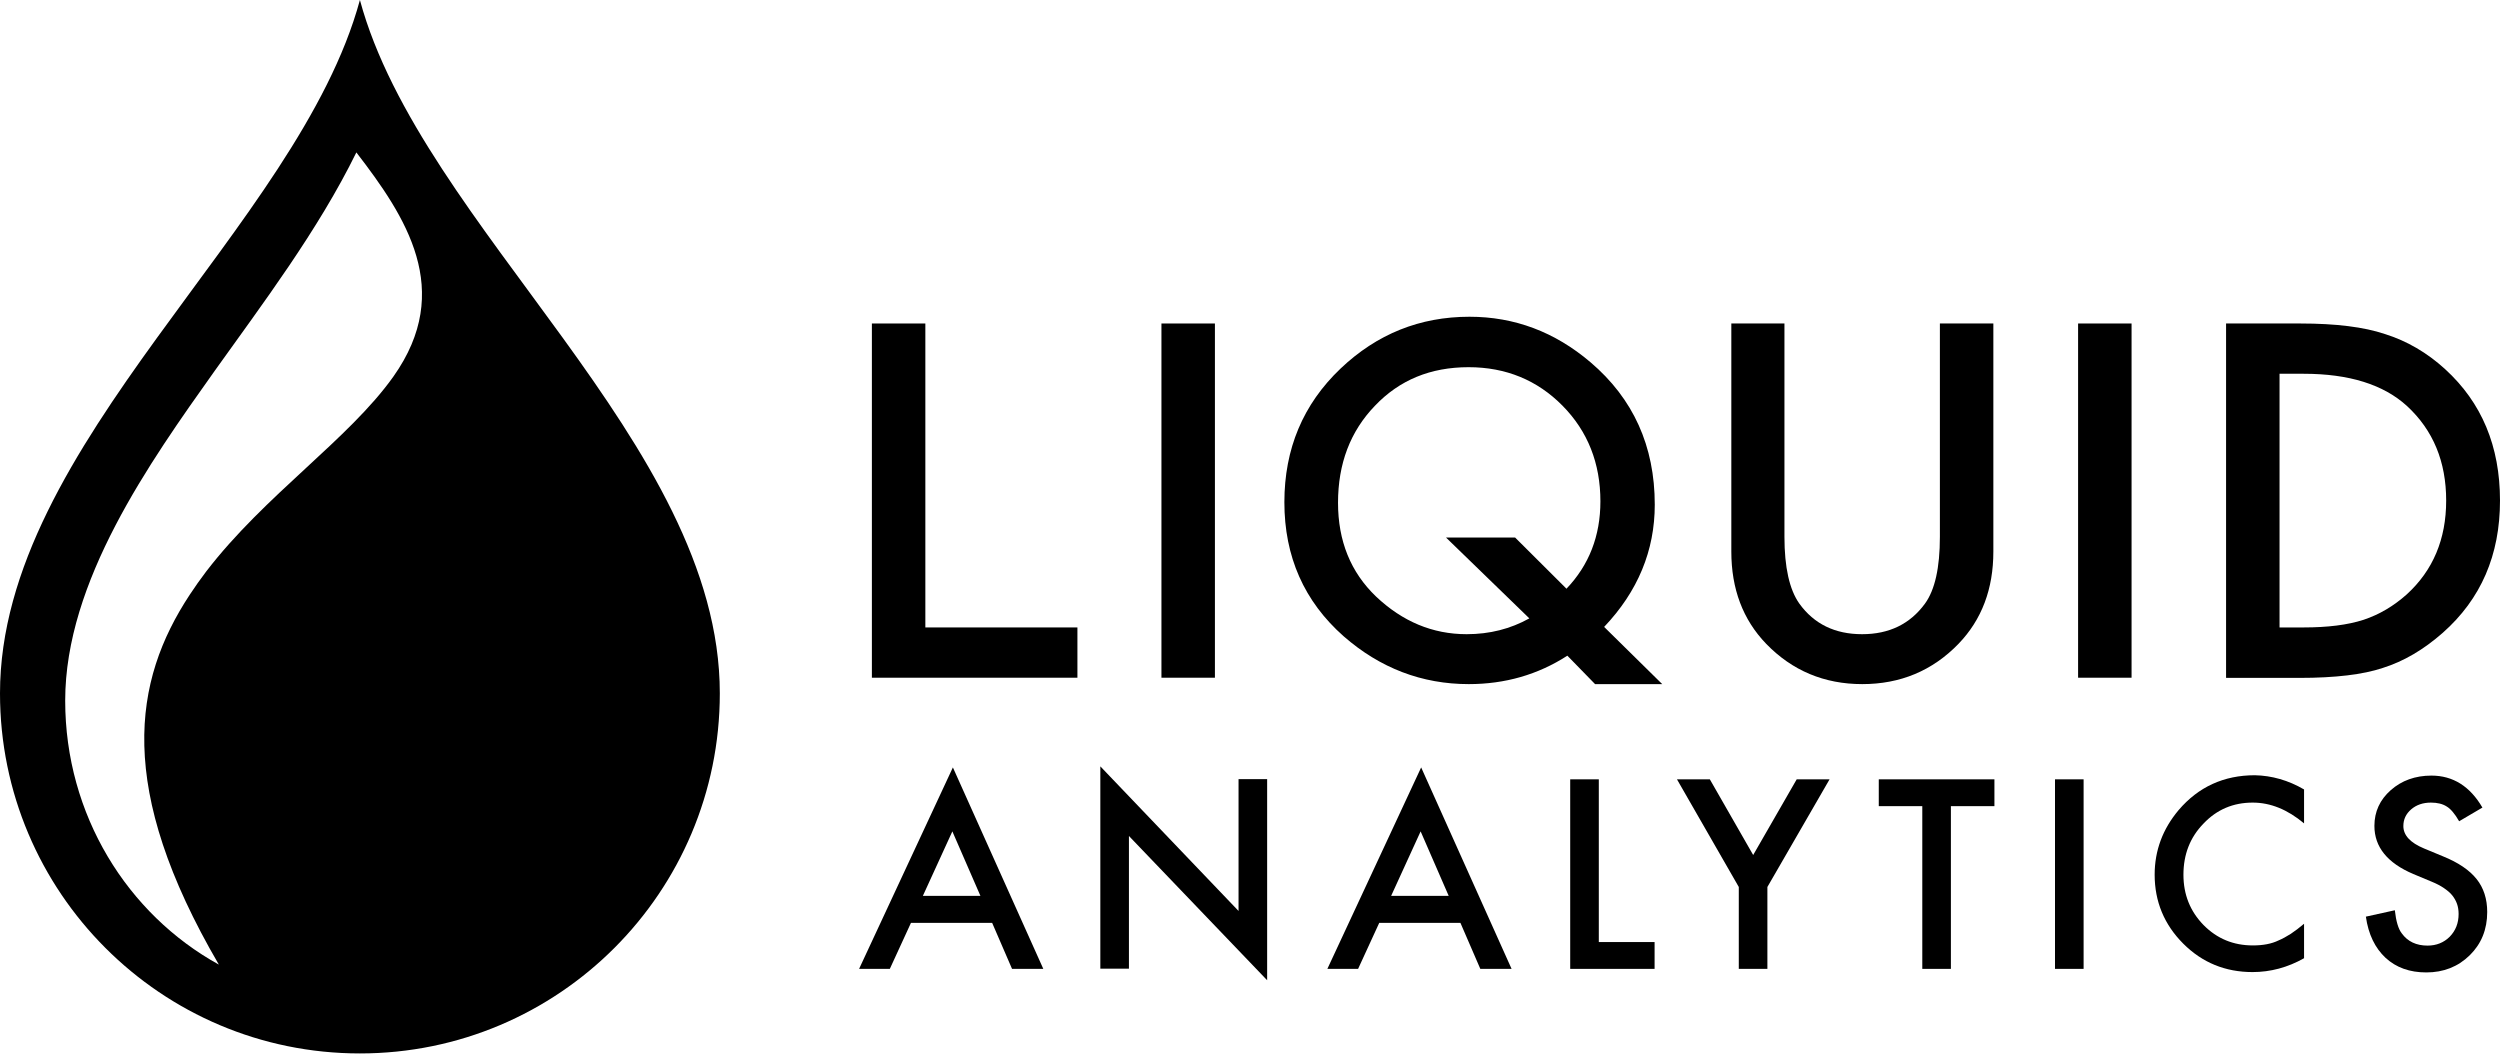
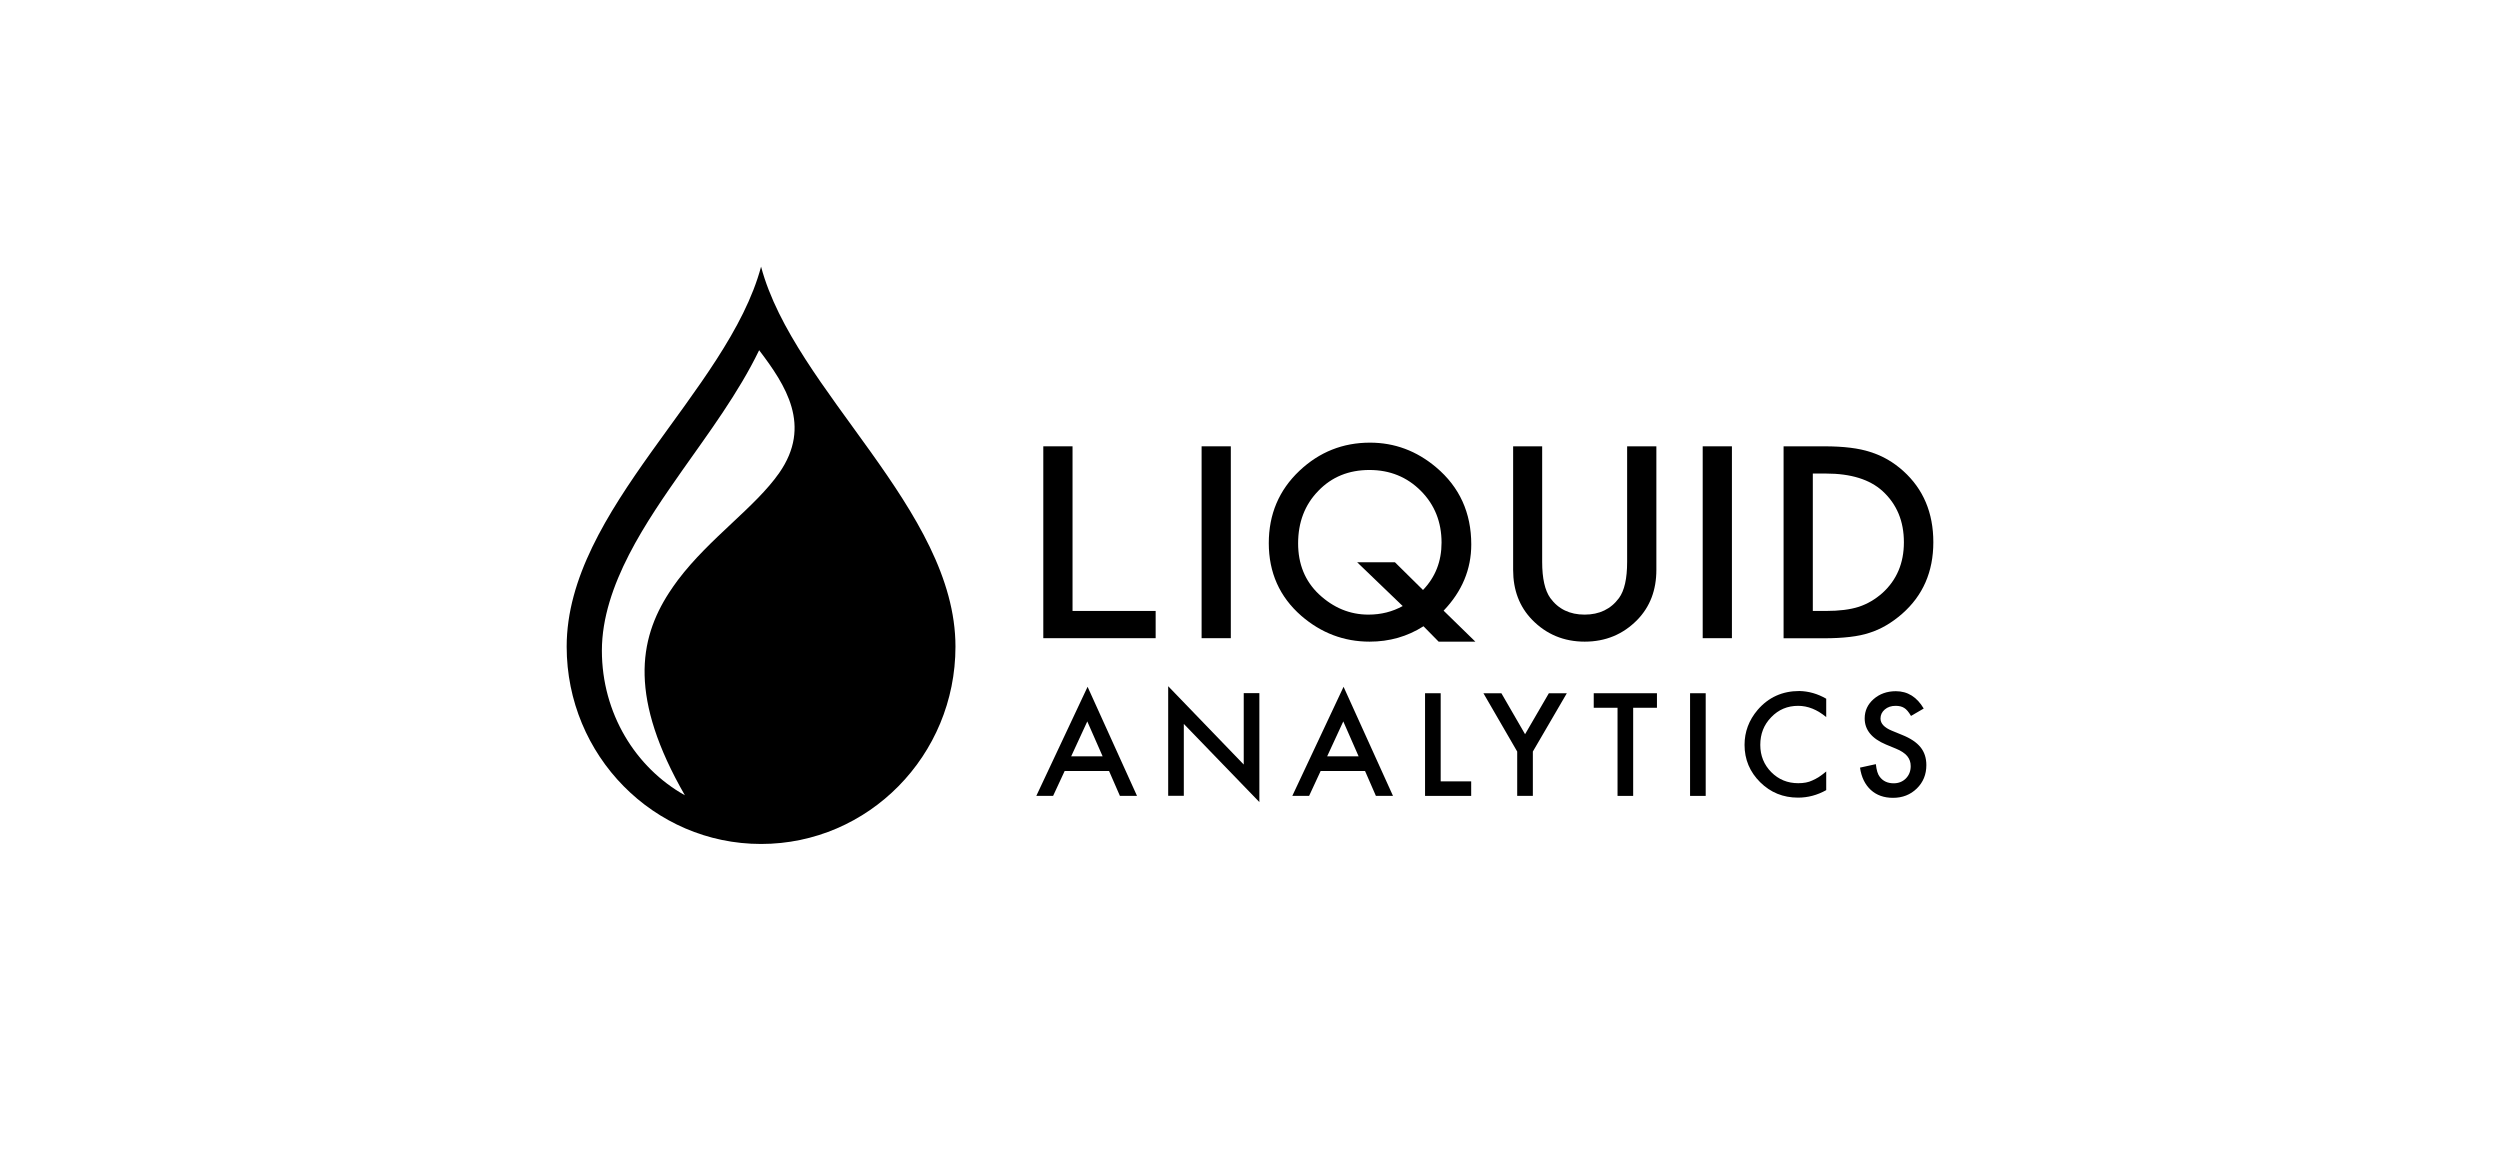
- <svg xmlns="http://www.w3.org/2000/svg" id="Layer_1" x="0" y="0" version="1.1" viewBox="0 0 1407.3 593" style="enable-background:new 0 0 1407.3 593" xml:space="preserve">
-   <g>
-     <path d="M558.5,519.5h-45.7l-11.9,25.9h-17.3L536.4,432l50.9,113.4h-17.6L558.5,519.5z M551.9,504.3l-15.8-36.3l-16.6,36.3H551.9z" />
-     <path d="M619.4,545.4v-114l77.8,81.4v-74.2h16.1v113.2l-77.8-81.2v74.7H619.4z" />
-     <path d="M822.1,519.5h-45.7l-11.9,25.9h-17.3L800,432l50.9,113.4h-17.6L822.1,519.5z M815.5,504.3l-15.8-36.3l-16.6,36.3H815.5z" />
-     <path d="M900,438.7v91.6h31.4v15.1h-47.5V438.7H900z" />
-     <path d="M978.8,499.3L944,438.7h18.5l24.4,42.6l24.5-42.6h18.5l-35,60.6v46.1h-16.1V499.3z" />
-     <path d="M1098.2,453.8v91.6h-16.1v-91.6h-24.5v-15.1h65.1v15.1H1098.2z" />
-     <path d="M1172.9,438.7v106.7h-16.1V438.7H1172.9z" />
-     <path d="M1297,444.4v19.1c-9.3-7.8-18.9-11.7-28.9-11.7c-11,0-20.2,3.9-27.7,11.8c-7.6,7.8-11.3,17.4-11.3,28.8 c0,11.2,3.8,20.6,11.3,28.3c7.6,7.7,16.8,11.5,27.8,11.5c5.7,0,10.5-0.9,14.4-2.8c2.2-0.9,4.5-2.2,6.9-3.7c2.4-1.6,4.9-3.5,7.5-5.7 v19.4c-9.2,5.2-18.9,7.8-29,7.8c-15.3,0-28.3-5.3-39-16c-10.7-10.7-16.1-23.7-16.1-38.8c0-13.6,4.5-25.7,13.5-36.4 c11.1-13,25.4-19.6,42.9-19.6C1278.8,436.6,1288.1,439.2,1297,444.4z" />
-     <path d="M1397.4,454.6l-13.1,7.7c-2.4-4.2-4.8-7-7-8.3c-2.3-1.5-5.3-2.2-8.9-2.2c-4.5,0-8.2,1.3-11.1,3.8c-2.9,2.5-4.4,5.6-4.4,9.4 c0,5.2,3.9,9.4,11.6,12.6l10.6,4.4c8.7,3.5,15,7.8,19,12.8c4,5,6,11.2,6,18.6c0,9.8-3.3,17.9-9.8,24.3c-6.6,6.5-14.8,9.7-24.5,9.7 c-9.3,0-16.9-2.7-22.9-8.2c-5.9-5.5-9.7-13.2-11.1-23.2l16.3-3.6c0.7,6.3,2,10.6,3.9,13c3.3,4.6,8.2,6.9,14.5,6.9 c5,0,9.2-1.7,12.5-5c3.3-3.4,5-7.6,5-12.8c0-2.1-0.3-4-0.9-5.7s-1.5-3.3-2.7-4.8s-2.8-2.8-4.7-4.1c-1.9-1.3-4.2-2.5-6.9-3.6 l-10.3-4.3c-14.6-6.2-21.9-15.2-21.9-27.1c0-8,3.1-14.7,9.2-20.1c6.1-5.4,13.8-8.2,22.9-8.2 C1380.8,436.6,1390.4,442.6,1397.4,454.6z" />
-   </g>
-   <g>
-     <path d="M520.9,182.1v171.1h85.6v28.3H490.8V182.1H520.9z" />
-     <path d="M683.9,182.1v199.4h-30.1V182.1H683.9z" />
-     <path d="M935.7,385.1h-37.8l-15.6-16c-16.6,10.7-35.1,16-55.5,16c-26.4,0-49.9-9-70.4-26.9c-22.3-19.7-33.4-44.9-33.4-75.5 c0-30,10.5-55.1,31.6-75.2c20.5-19.5,44.7-29.2,72.6-29.2c25.3,0,48,8.5,68.1,25.6c24.1,20.5,36.2,47.2,36.2,80.2 c0,25.8-9.5,48.8-28.5,68.8L935.7,385.1z M852.9,302.6l28.9,28.8c12.7-13.3,19.1-29.7,19.1-49.2c0-21.4-7.1-39.4-21.3-53.8 s-31.9-21.7-52.9-21.7c-21.4,0-38.9,7.2-52.7,21.7c-13.9,14.4-20.8,32.6-20.8,54.6c0,21.5,7.1,39.1,21.4,52.8 c14.9,14.1,31.9,21.2,51,21.2c13,0,24.7-3,35.3-8.9L814,302.6H852.9z" />
-     <path d="M1004.5,182.1v120.1c0,17.1,2.8,29.7,8.4,37.6c8.3,11.5,20.1,17.2,35.3,17.2c15.2,0,27-5.7,35.4-17.2 c5.6-7.7,8.4-20.2,8.4-37.6V182.1h30.1v128.4c0,21-6.5,38.3-19.6,51.9c-14.7,15.2-32.8,22.7-54.2,22.7s-39.5-7.6-54.1-22.7 c-13.1-13.6-19.6-30.9-19.6-51.9V182.1H1004.5z" />
-     <path d="M1199.9,182.1v199.4h-30.1V182.1H1199.9z" />
-     <path d="M1253.1,381.5V182.1h41.8c20.1,0,35.9,2,47.5,5.9c12.5,3.9,23.8,10.5,34,19.8c20.6,18.8,30.9,43.4,30.9,74 c0,30.6-10.7,55.4-32.2,74.4c-10.8,9.5-22,16.1-33.8,19.8c-11,3.7-26.6,5.6-46.9,5.6H1253.1z M1283.2,353.2h13.6 c13.5,0,24.7-1.4,33.7-4.3c9-3,17-7.8,24.3-14.3c14.8-13.5,22.2-31.1,22.2-52.8c0-21.9-7.3-39.6-22-53.2 c-13.2-12.1-32.6-18.2-58.2-18.2h-13.6V353.2z" />
-   </g>
-   <path d="M202.6,593C90.7,593,0,502.2,0,390.3C0,249.5,168,127.7,202.6,0c34.5,127.7,202.6,249.5,202.6,390.3 C405.2,502.2,314.5,593,202.6,593z M200.6,85.8c-21.5,43.9-53.1,85.6-79.7,122.9c-36.9,51.9-84.2,118.6-84.2,185.7 c0,64.3,35,120.2,86.5,148.6c-58-99.4-48.4-159.6-16.4-208.2c2.9-4.4,6-8.8,9.2-13c33.1-43.2,80.4-74.5,105.5-109.9 C255.9,163.3,228.4,121.9,200.6,85.8" />
+ <svg xmlns="http://www.w3.org/2000/svg" width="150" height="70" viewBox="0 0 150 70" fill="none">
+   <path d="M66.543 46.259H63.88L63.186 47.754H62.178L65.255 41.207L68.221 47.754H67.195L66.543 46.259ZM66.158 45.381L65.237 43.285L64.27 45.381H66.158Z" fill="black" />
+   <path d="M70.091 47.754V41.172L74.624 45.872V41.588H75.562V48.124L71.029 43.435V47.748H70.091V47.754Z" fill="black" />
+   <path d="M81.902 46.259H79.239L78.546 47.754H77.538L80.614 41.207L83.58 47.754H82.554L81.902 46.259ZM81.517 45.381L80.597 43.285L79.629 45.381H81.517Z" fill="black" />
+   <path d="M86.441 41.594V46.882H88.271V47.754H85.503V41.594H86.441Z" fill="black" />
+   <path d="M91.032 45.093L89.005 41.594H90.083L91.504 44.053L92.932 41.594H94.01L91.971 45.093V47.754H91.032V45.093Z" fill="black" />
+   <path d="M97.99 42.466V47.754H97.052V42.466H95.624V41.594H99.417V42.466H97.99Z" fill="black" />
+   <path d="M102.342 41.594V47.754H101.404V41.594H102.342Z" fill="black" />
+   <path d="M109.573 41.923V43.026C109.031 42.575 108.472 42.35 107.889 42.35C107.248 42.35 106.712 42.575 106.275 43.031C105.832 43.482 105.617 44.036 105.617 44.694C105.617 45.341 105.838 45.883 106.275 46.328C106.718 46.773 107.254 46.992 107.895 46.992C108.227 46.992 108.507 46.94 108.734 46.83C108.862 46.778 108.996 46.703 109.136 46.617C109.276 46.524 109.422 46.415 109.573 46.288V47.408C109.037 47.708 108.472 47.858 107.883 47.858C106.992 47.858 106.234 47.552 105.611 46.934C104.987 46.316 104.673 45.566 104.673 44.694C104.673 43.909 104.935 43.21 105.459 42.593C106.106 41.842 106.939 41.461 107.959 41.461C108.513 41.472 109.055 41.623 109.573 41.923Z" fill="black" />
+   <path d="M115.423 42.512L114.66 42.956C114.52 42.714 114.38 42.552 114.252 42.477C114.118 42.39 113.943 42.35 113.733 42.35C113.471 42.35 113.256 42.425 113.087 42.569C112.918 42.714 112.83 42.893 112.83 43.112C112.83 43.412 113.058 43.655 113.506 43.84L114.124 44.094C114.631 44.296 114.998 44.544 115.231 44.833C115.464 45.121 115.581 45.479 115.581 45.907C115.581 46.472 115.388 46.94 115.009 47.309C114.625 47.685 114.147 47.87 113.582 47.87C113.04 47.87 112.597 47.714 112.248 47.396C111.904 47.078 111.682 46.634 111.601 46.057L112.551 45.849C112.591 46.212 112.667 46.461 112.778 46.599C112.97 46.865 113.256 46.998 113.623 46.998C113.914 46.998 114.159 46.9 114.351 46.709C114.543 46.513 114.642 46.27 114.642 45.97C114.642 45.849 114.625 45.739 114.59 45.641C114.555 45.543 114.503 45.45 114.433 45.364C114.363 45.277 114.269 45.202 114.159 45.127C114.048 45.052 113.914 44.983 113.757 44.919L113.157 44.671C112.306 44.313 111.881 43.793 111.881 43.106C111.881 42.644 112.061 42.258 112.417 41.946C112.772 41.634 113.221 41.472 113.751 41.472C114.456 41.472 115.015 41.819 115.423 42.512Z" fill="black" />
+   <path d="M64.352 26.779V36.657H69.339V38.291H62.598V26.779H64.352Z" fill="black" />
+   <path d="M73.849 26.779V38.291H72.096V26.779H73.849Z" fill="black" />
+   <path d="M88.521 38.499H86.318L85.409 37.575C84.442 38.193 83.364 38.499 82.176 38.499C80.637 38.499 79.268 37.98 78.074 36.946C76.774 35.809 76.127 34.354 76.127 32.587C76.127 30.855 76.739 29.406 77.969 28.245C79.163 27.119 80.573 26.559 82.199 26.559C83.673 26.559 84.996 27.05 86.167 28.038C87.571 29.221 88.276 30.763 88.276 32.668C88.276 34.157 87.723 35.485 86.616 36.64L88.521 38.499ZM83.696 33.736L85.38 35.399C86.12 34.631 86.493 33.684 86.493 32.558C86.493 31.323 86.079 30.283 85.252 29.452C84.425 28.621 83.393 28.199 82.17 28.199C80.923 28.199 79.903 28.615 79.099 29.452C78.289 30.283 77.887 31.334 77.887 32.604C77.887 33.846 78.301 34.862 79.134 35.653C80.002 36.467 80.993 36.877 82.106 36.877C82.863 36.877 83.545 36.704 84.162 36.363L81.43 33.736H83.696Z" fill="black" />
+   <path d="M92.53 26.779V33.713C92.53 34.7 92.693 35.428 93.019 35.884C93.503 36.548 94.19 36.877 95.076 36.877C95.962 36.877 96.649 36.548 97.139 35.884C97.465 35.439 97.628 34.718 97.628 33.713V26.779H99.382V34.192C99.382 35.405 99.003 36.403 98.24 37.189C97.383 38.066 96.329 38.499 95.082 38.499C93.835 38.499 92.78 38.06 91.93 37.189C91.166 36.403 90.788 35.405 90.788 34.192V26.779H92.53Z" fill="black" />
+   <path d="M103.915 26.779V38.291H102.162V26.779H103.915Z" fill="black" />
+   <path d="M107.015 38.291V26.779H109.451C110.622 26.779 111.543 26.894 112.218 27.12C112.947 27.345 113.605 27.726 114.2 28.263C115.4 29.348 116 30.768 116 32.535C116 34.302 115.377 35.734 114.124 36.831C113.494 37.379 112.842 37.76 112.154 37.974C111.513 38.188 110.604 38.297 109.422 38.297H107.015V38.291ZM108.769 36.657H109.561C110.348 36.657 111.001 36.577 111.525 36.409C112.049 36.236 112.516 35.959 112.941 35.584C113.803 34.804 114.234 33.788 114.234 32.535C114.234 31.271 113.809 30.249 112.953 29.464C112.183 28.765 111.053 28.413 109.561 28.413H108.769V36.657Z" fill="black" />
+   <path d="M45.664 50.638C39.222 50.638 34 45.334 34 38.798C34 30.574 43.672 23.459 45.664 16C47.65 23.459 57.328 30.574 57.328 38.798C57.328 45.334 52.106 50.638 45.664 50.638ZM45.549 21.012C44.311 23.576 42.492 26.012 40.96 28.19C38.836 31.222 36.113 35.118 36.113 39.037C36.113 42.793 38.128 46.059 41.093 47.717C37.754 41.911 38.306 38.395 40.148 35.556C40.316 35.299 40.494 35.042 40.678 34.797C42.584 32.273 45.307 30.445 46.752 28.377C48.732 25.539 47.149 23.12 45.549 21.012Z" fill="black" />
</svg>
